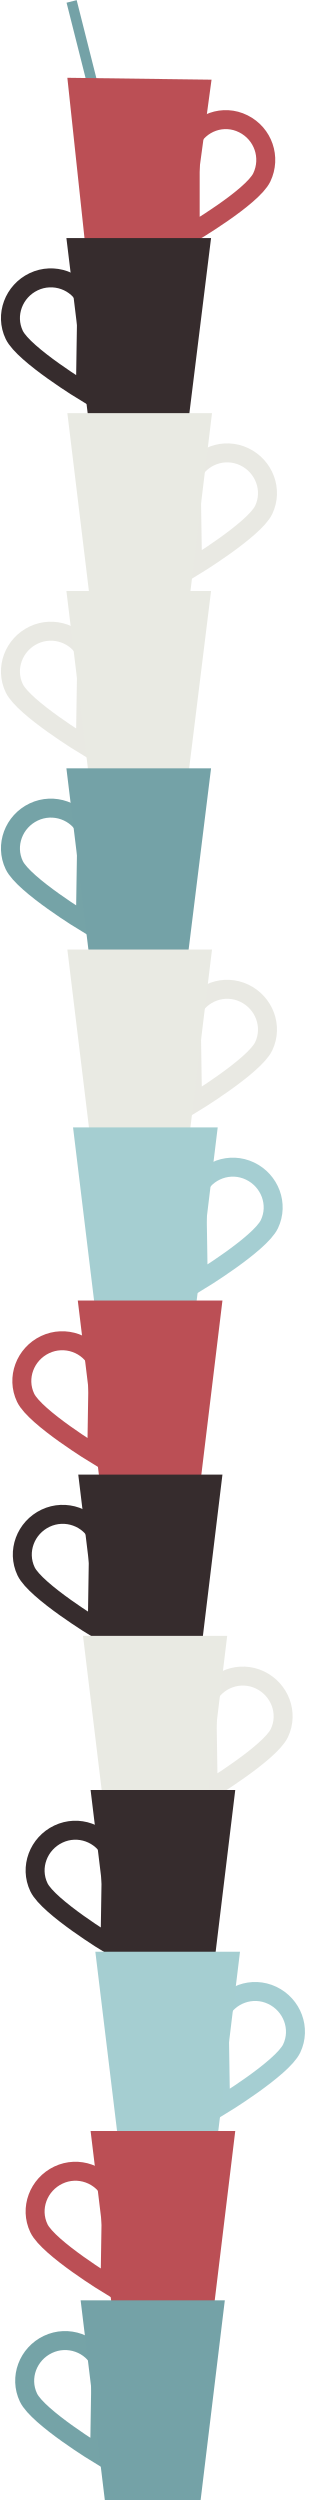
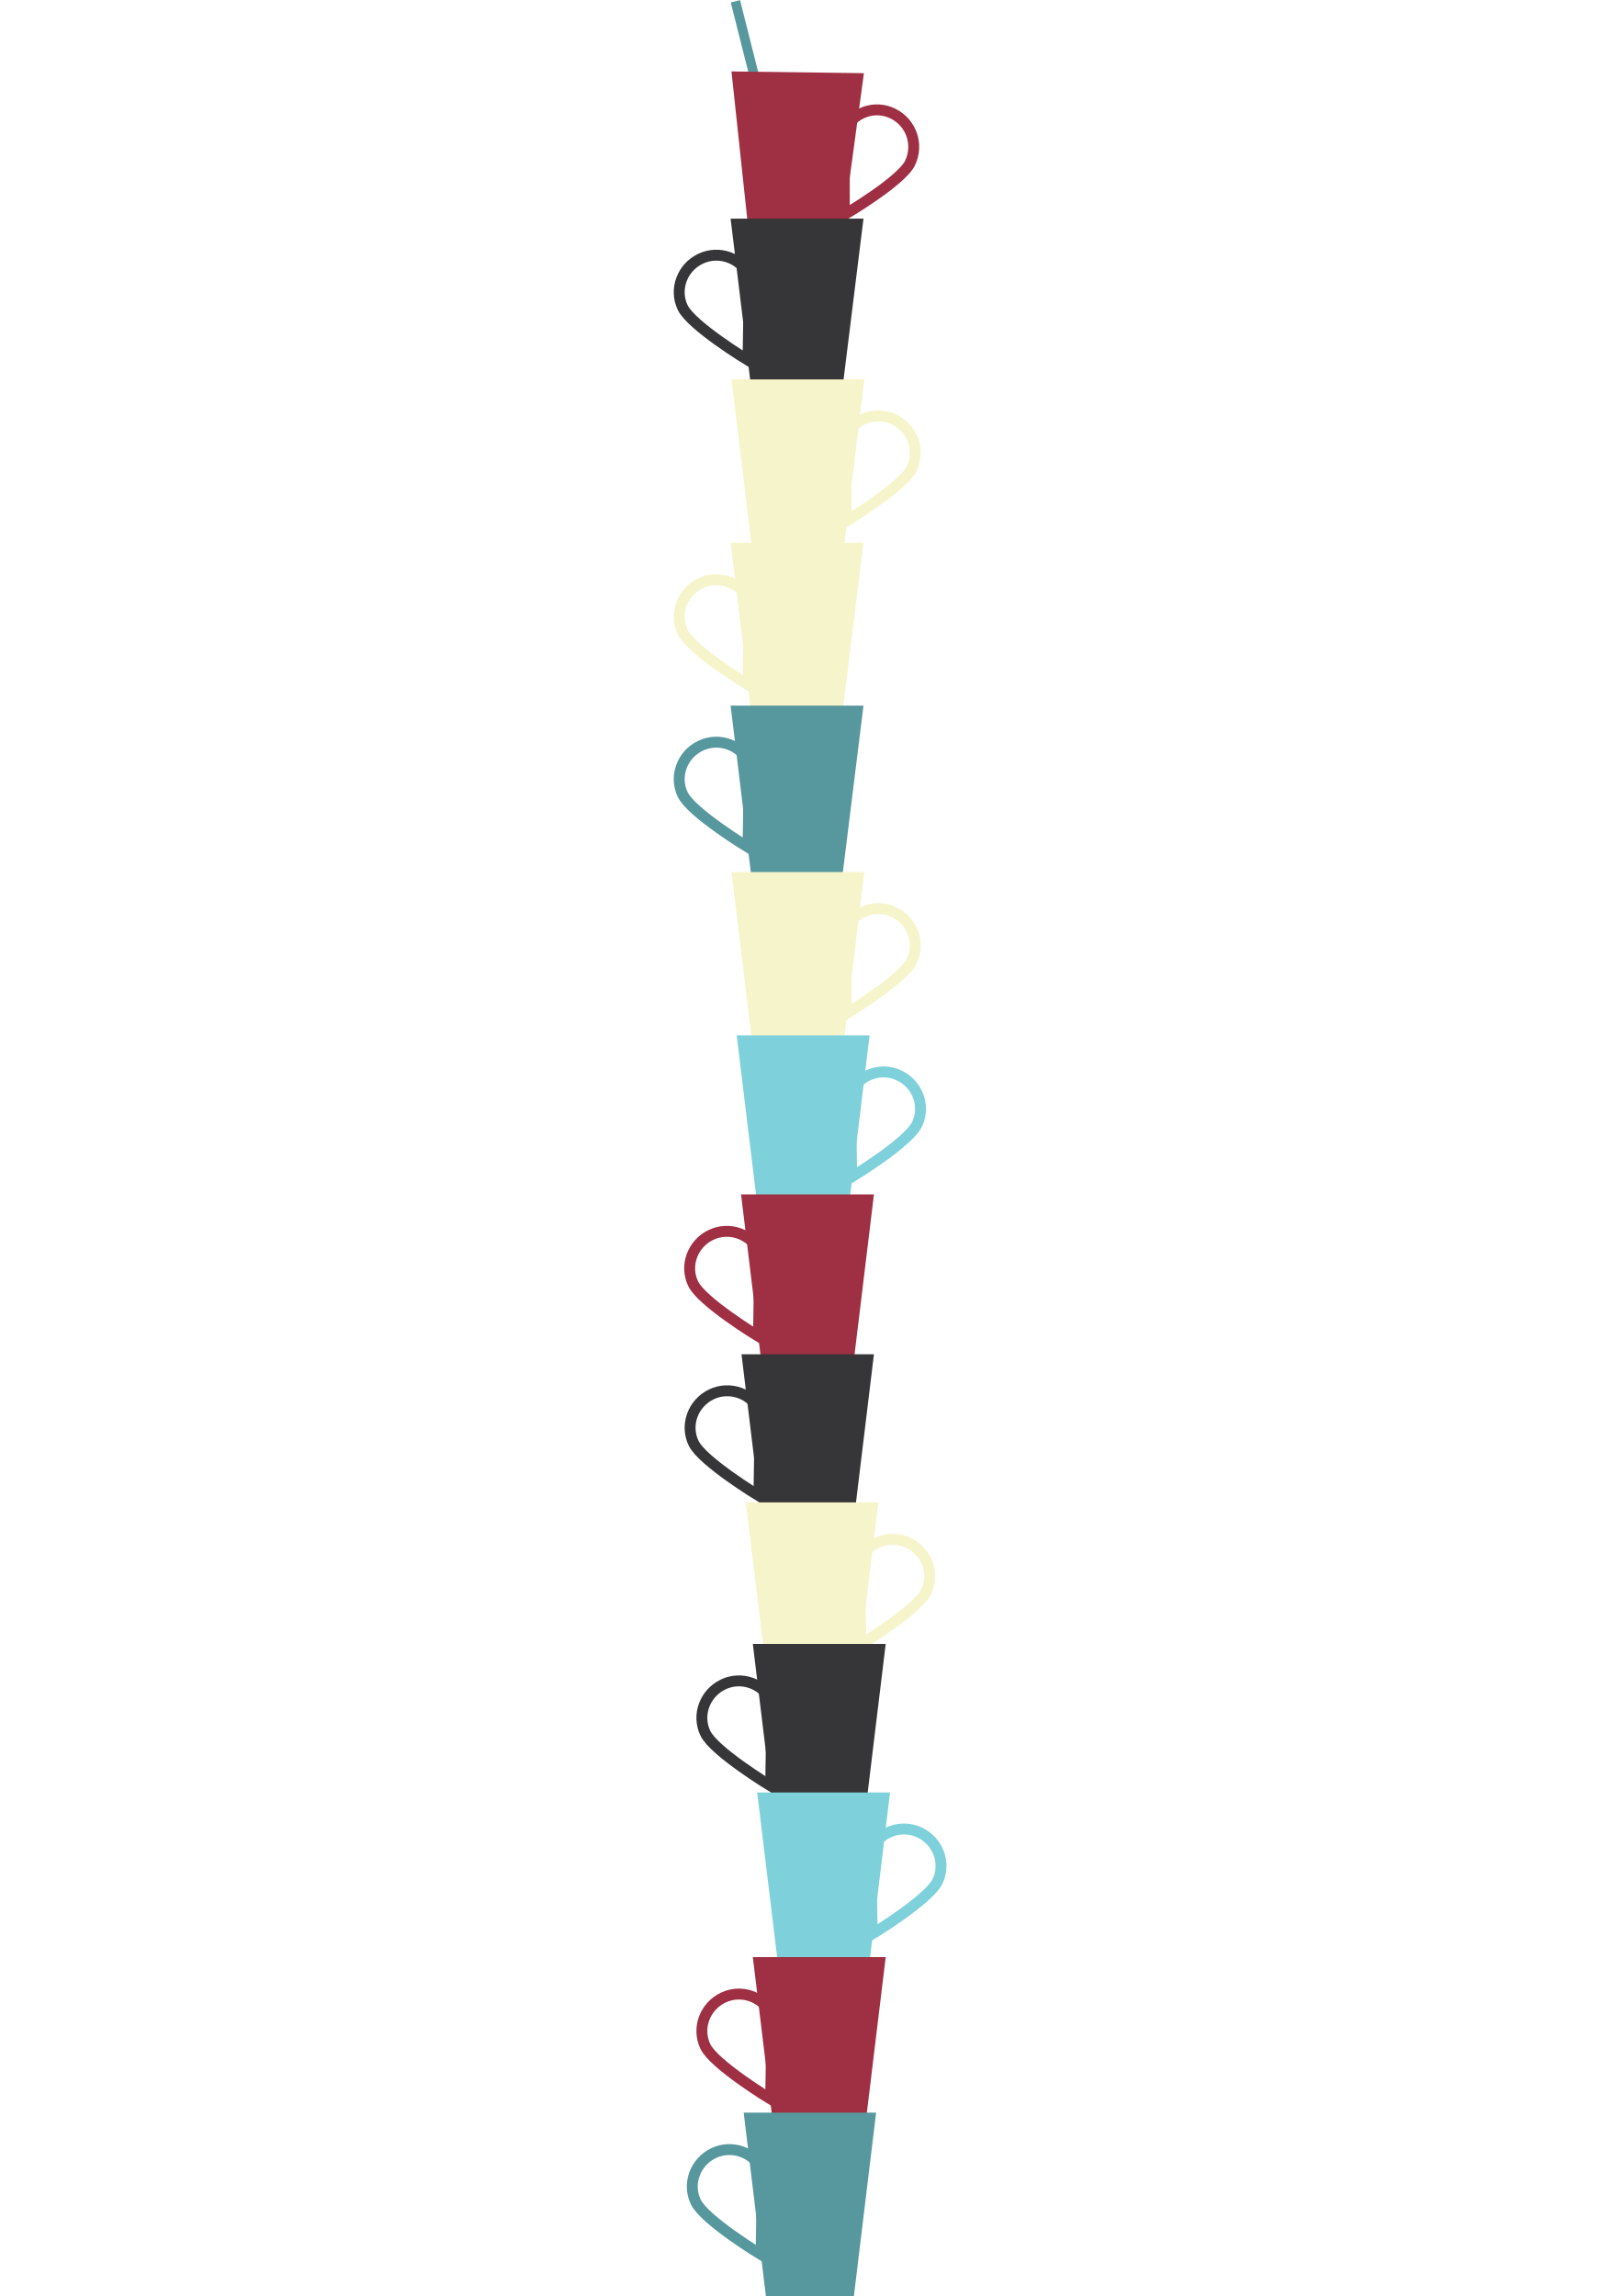
- <svg xmlns="http://www.w3.org/2000/svg" version="1.1" baseProfile="tiny" id="Layer_1" x="0px" y="0px" viewBox="0 0 65.3 527.1" xml:space="preserve">
-   <rect x="-7.2" y="27.8" transform="matrix(0.2447 0.9696 -0.9696 0.2447 44.8829 0.2079)" fill="#74A2A7" width="59.1" height="2.2" />
+ <svg xmlns="http://www.w3.org/2000/svg" version="1.1" id="Layer_1" x="0px" y="0px" width="595.28px" height="841.89px" viewBox="0 0 595.28 841.89" enable-background="new 0 0 595.28 841.89" xml:space="preserve">
+   <rect x="233.96" y="44.483" transform="matrix(-0.2447 -0.9696 0.9696 -0.2447 305.1228 330.1647)" fill="#57979E" width="94.395" height="3.514" />
  <g>
-     <path fill="none" stroke="#BB4F55" stroke-width="4" stroke-miterlimit="10" d="M40.1,30l0,19.3c0,0,13.1-7.7,15.1-11.9   c2-4.2,0.3-9.2-3.9-11.3S42.1,25.8,40.1,30z" />
-     <polygon fill="#BB4F55" points="18.7,58.5 38.9,58.8 44.6,16.8 14.2,16.4  " />
+     <path fill="none" stroke="#9F2F43" stroke-width="4" stroke-miterlimit="10" d="M309.539,47.916v30.826   c0,0,20.923-12.299,24.118-19.007s0.479-14.694-6.229-18.048S312.734,41.208,309.539,47.916z" />
+     <polygon fill="#9F2F43" points="275.359,93.437 307.623,93.916 316.727,26.833 268.171,26.194  " />
  </g>
  <g>
-     <path fill="none" stroke="#362C2D" stroke-width="4" stroke-miterlimit="10" d="M18.3,63.4L18,82.7c0,0-13-7.9-15-12.1   s-0.1-9.2,4.1-11.2S16.4,59.2,18.3,63.4z" />
-     <polygon fill="#362C2D" points="39.3,92.2 19.1,92.2 14,50.2 44.5,50.2  " />
+     <path fill="none" stroke="#363537" stroke-width="4" stroke-miterlimit="10" d="M274.72,101.263l-0.479,30.826   c0,0-20.764-12.618-23.958-19.326c-3.194-6.708-0.16-14.694,6.549-17.889C263.54,91.68,271.685,94.555,274.72,101.263z" />
+     <polygon fill="#363537" points="308.261,147.263 275.998,147.263 267.852,80.18 316.567,80.18  " />
  </g>
  <g>
-     <path fill="none" stroke="#E9E9E3" stroke-width="4" stroke-miterlimit="10" d="M18.3,137.9L18,157.2c0,0-13-7.9-15-12.1   c-2-4.2-0.1-9.2,4.1-11.2S16.4,133.7,18.3,137.9z" />
-     <polygon fill="#E9EAE3" points="39.3,166.7 19.1,166.7 14,124.6 44.5,124.6  " />
+     <path fill="none" stroke="#F6F4CA" stroke-width="4" stroke-miterlimit="10" d="M274.72,220.255l-0.479,30.826   c0,0-20.764-12.618-23.958-19.326c-3.194-6.708-0.16-14.694,6.549-17.889C263.54,210.672,271.685,213.547,274.72,220.255z" />
+     <polygon fill="#F6F4CA" points="308.261,266.255 275.998,266.255 267.852,199.013 316.567,199.013  " />
  </g>
  <g>
-     <path fill="none" stroke="#E9E9E3" stroke-width="4" stroke-miterlimit="10" d="M40.3,100.3l0.3,19.3c0,0,13-7.9,15-12.1   c2-4.2,0.1-9.2-4.1-11.2C47.3,94.3,42.3,96.1,40.3,100.3z" />
-     <polygon fill="#E9EAE3" points="19.3,129.2 39.6,129.2 44.7,87.1 14.2,87.1  " />
+     <path fill="none" stroke="#F6F4CA" stroke-width="4" stroke-miterlimit="10" d="M309.859,160.2l0.479,30.826   c0,0,20.764-12.618,23.958-19.326c3.194-6.708,0.16-14.694-6.549-17.889C321.039,150.617,313.053,153.492,309.859,160.2z" />
+     <polygon fill="#F6F4CA" points="276.317,206.36 308.741,206.36 316.886,139.117 268.171,139.117  " />
  </g>
  <g>
-     <path fill="none" stroke="#75A3A7" stroke-width="4" stroke-miterlimit="10" d="M18.3,175.2L18,194.5c0,0-13-7.9-15-12.1   c-2-4.2-0.1-9.2,4.1-11.2S16.4,171,18.3,175.2z" />
-     <polygon fill="#74A2A7" points="39.3,204 19.1,204 14,162 44.5,162  " />
+     <path fill="none" stroke="#57979E" stroke-width="4" stroke-miterlimit="10" d="M274.72,279.831l-0.479,30.826   c0,0-20.764-12.618-23.958-19.326c-3.194-6.708-0.16-14.694,6.549-17.889C263.54,270.248,271.685,273.123,274.72,279.831z" />
+     <polygon fill="#57979E" points="308.261,325.831 275.998,325.831 267.852,258.748 316.567,258.748  " />
  </g>
  <g>
-     <path fill="none" stroke="#E9E9E3" stroke-width="4" stroke-miterlimit="10" d="M40.3,213.4l0.3,19.3c0,0,13-7.9,15-12.1   c2-4.2,0.1-9.2-4.1-11.2C47.3,207.4,42.3,209.2,40.3,213.4z" />
-     <polygon fill="#E9EAE3" points="19.3,242.2 39.6,242.2 44.7,200.2 14.2,200.2  " />
+     <path fill="none" stroke="#F6F4CA" stroke-width="4" stroke-miterlimit="10" d="M309.859,340.845l0.479,30.826   c0,0,20.764-12.618,23.958-19.326c3.194-6.708,0.16-14.694-6.549-17.889S313.053,334.137,309.859,340.845z" />
+     <polygon fill="#F6F4CA" points="276.317,386.845 308.741,386.845 316.886,319.762 268.171,319.762  " />
  </g>
  <g>
-     <path fill="none" stroke="#A5CED2" stroke-width="4" stroke-miterlimit="10" d="M41.5,250.9l0.3,19.3c0,0,13-7.9,15-12.1   c2-4.2,0.1-9.2-4.1-11.2S43.5,246.7,41.5,250.9z" />
-     <polygon fill="#A5CED1" points="20.5,279.7 40.8,279.7 45.9,237.7 15.4,237.7  " />
+     <path fill="none" stroke="#7ED1DA" stroke-width="4" stroke-miterlimit="10" d="M311.775,400.74l0.479,30.826   c0,0,20.764-12.618,23.958-19.326c3.194-6.708,0.16-14.694-6.549-17.889C322.956,391.157,314.97,394.032,311.775,400.74z" />
+     <polygon fill="#7ED1DA" points="278.234,446.74 310.657,446.74 318.803,379.657 270.088,379.657  " />
  </g>
  <g>
-     <path fill="none" stroke="#BB4F55" stroke-width="4" stroke-miterlimit="10" d="M20.7,287.5l-0.3,19.3c0,0-13-7.9-15-12.1   c-2-4.2-0.1-9.2,4.1-11.2S18.8,283.3,20.7,287.5z" />
-     <polygon fill="#BB4F55" points="41.8,316.3 21.5,316.3 16.4,274.2 46.9,274.2  " />
+     <path fill="none" stroke="#9F2F43" stroke-width="4" stroke-miterlimit="10" d="M278.553,459.198l-0.479,30.826   c0,0-20.764-12.618-23.958-19.326c-3.194-6.708-0.16-14.694,6.549-17.889C267.373,449.615,275.519,452.49,278.553,459.198z" />
+     <polygon fill="#9F2F43" points="312.254,505.198 279.831,505.198 271.685,437.955 320.4,437.955  " />
  </g>
  <g>
-     <path fill="none" stroke="#362C2D" stroke-width="4" stroke-miterlimit="10" d="M20.8,324.1l-0.3,19.3c0,0-13-7.9-15-12.1   c-2-4.2-0.1-9.2,4.1-11.2S18.9,319.9,20.8,324.1z" />
-     <polygon fill="#362C2D" points="41.8,353 21.6,353 16.5,310.9 46.9,310.9  " />
+     <path fill="none" stroke="#363537" stroke-width="4" stroke-miterlimit="10" d="M278.713,517.656l-0.479,30.826   c0,0-20.764-12.618-23.958-19.326s-0.16-14.694,6.549-17.889C267.533,508.073,275.678,510.948,278.713,517.656z" />
+     <polygon fill="#363537" points="312.254,563.816 279.991,563.816 271.845,496.573 320.4,496.573  " />
  </g>
  <g>
-     <path fill="none" stroke="#E9E9E3" stroke-width="4" stroke-miterlimit="10" d="M43.6,358.2l0.3,19.3c0,0,13-7.9,15-12.1   c2-4.2,0.1-9.2-4.1-11.2S45.6,354,43.6,358.2z" />
-     <polygon fill="#E9EAE3" points="22.6,387 42.8,387 47.9,344.9 17.5,344.9  " />
+     <path fill="none" stroke="#F6F4CA" stroke-width="4" stroke-miterlimit="10" d="M315.129,572.121l0.479,30.826   c0,0,20.764-12.618,23.958-19.326s0.16-14.694-6.549-17.889C326.31,562.538,318.324,565.413,315.129,572.121z" />
+     <polygon fill="#F6F4CA" points="281.588,618.121 313.852,618.121 321.997,550.878 273.442,550.878  " />
  </g>
  <g>
-     <path fill="none" stroke="#362C2D" stroke-width="4" stroke-miterlimit="10" d="M23.5,390.7l-0.3,19.3c0,0-13-7.9-15-12.1   s-0.1-9.2,4.1-11.2S21.5,386.5,23.5,390.7z" />
-     <polygon fill="#362C2D" points="44.5,419.5 24.2,419.5 19.1,377.4 49.6,377.4  " />
+     <path fill="none" stroke="#363537" stroke-width="4" stroke-miterlimit="10" d="M283.026,624.03l-0.479,30.826   c0,0-20.764-12.618-23.958-19.326s-0.16-14.694,6.549-17.889C271.845,614.447,279.831,617.322,283.026,624.03z" />
+     <polygon fill="#363537" points="316.567,670.03 284.144,670.03 275.998,602.788 324.713,602.788  " />
  </g>
  <g>
-     <path fill="none" stroke="#A5CED2" stroke-width="4" stroke-miterlimit="10" d="M46.2,424.7l0.3,19.3c0,0,13-7.9,15-12.1   s0.1-9.2-4.1-11.2S48.2,420.5,46.2,424.7z" />
-     <polygon fill="#A5CED1" points="25.2,453.6 45.5,453.6 50.6,411.5 20.1,411.5  " />
+     <path fill="none" stroke="#7ED1DA" stroke-width="4" stroke-miterlimit="10" d="M319.282,678.336l0.479,30.826   c0,0,20.764-12.618,23.958-19.326s0.16-14.694-6.549-17.889C330.463,668.752,322.477,671.627,319.282,678.336z" />
+     <polygon fill="#7ED1DA" points="285.741,724.495 318.164,724.495 326.31,657.252 277.595,657.252  " />
  </g>
  <g>
-     <path fill="none" stroke="#BB4F55" stroke-width="4" stroke-miterlimit="10" d="M23.5,462.6l-0.3,19.3c0,0-13-7.9-15-12.1   c-2-4.2-0.1-9.2,4.1-11.2S21.5,458.4,23.5,462.6z" />
-     <polygon fill="#BB4F55" points="44.5,491.4 24.2,491.4 19.1,449.3 49.6,449.3  " />
+     <path fill="none" stroke="#9F2F43" stroke-width="4" stroke-miterlimit="10" d="M283.026,738.87l-0.479,30.826   c0,0-20.764-12.618-23.958-19.326s-0.16-14.694,6.549-17.889C271.845,729.287,279.831,732.162,283.026,738.87z" />
+     <polygon fill="#9F2F43" points="316.567,784.87 284.144,784.87 275.998,717.627 324.713,717.627  " />
  </g>
  <g>
-     <path fill="none" stroke="#75A3A7" stroke-width="4" stroke-miterlimit="10" d="M21.3,498.3L21,517.6c0,0-13-7.9-15-12.1   c-2-4.2-0.1-9.2,4.1-11.2S19.4,494.1,21.3,498.3z" />
-     <polygon fill="#74A2A7" points="42.3,527.1 22.1,527.1 17,485 47.4,485  " />
+     <path fill="none" stroke="#57979E" stroke-width="4" stroke-miterlimit="10" d="M279.512,795.89l-0.479,30.826   c0,0-20.764-12.618-23.958-19.326c-3.194-6.708-0.16-14.694,6.549-17.889C268.331,786.307,276.477,789.182,279.512,795.89z" />
+     <polygon fill="#57979E" points="313.053,841.89 280.789,841.89 272.644,774.647 321.199,774.647  " />
  </g>
</svg>
